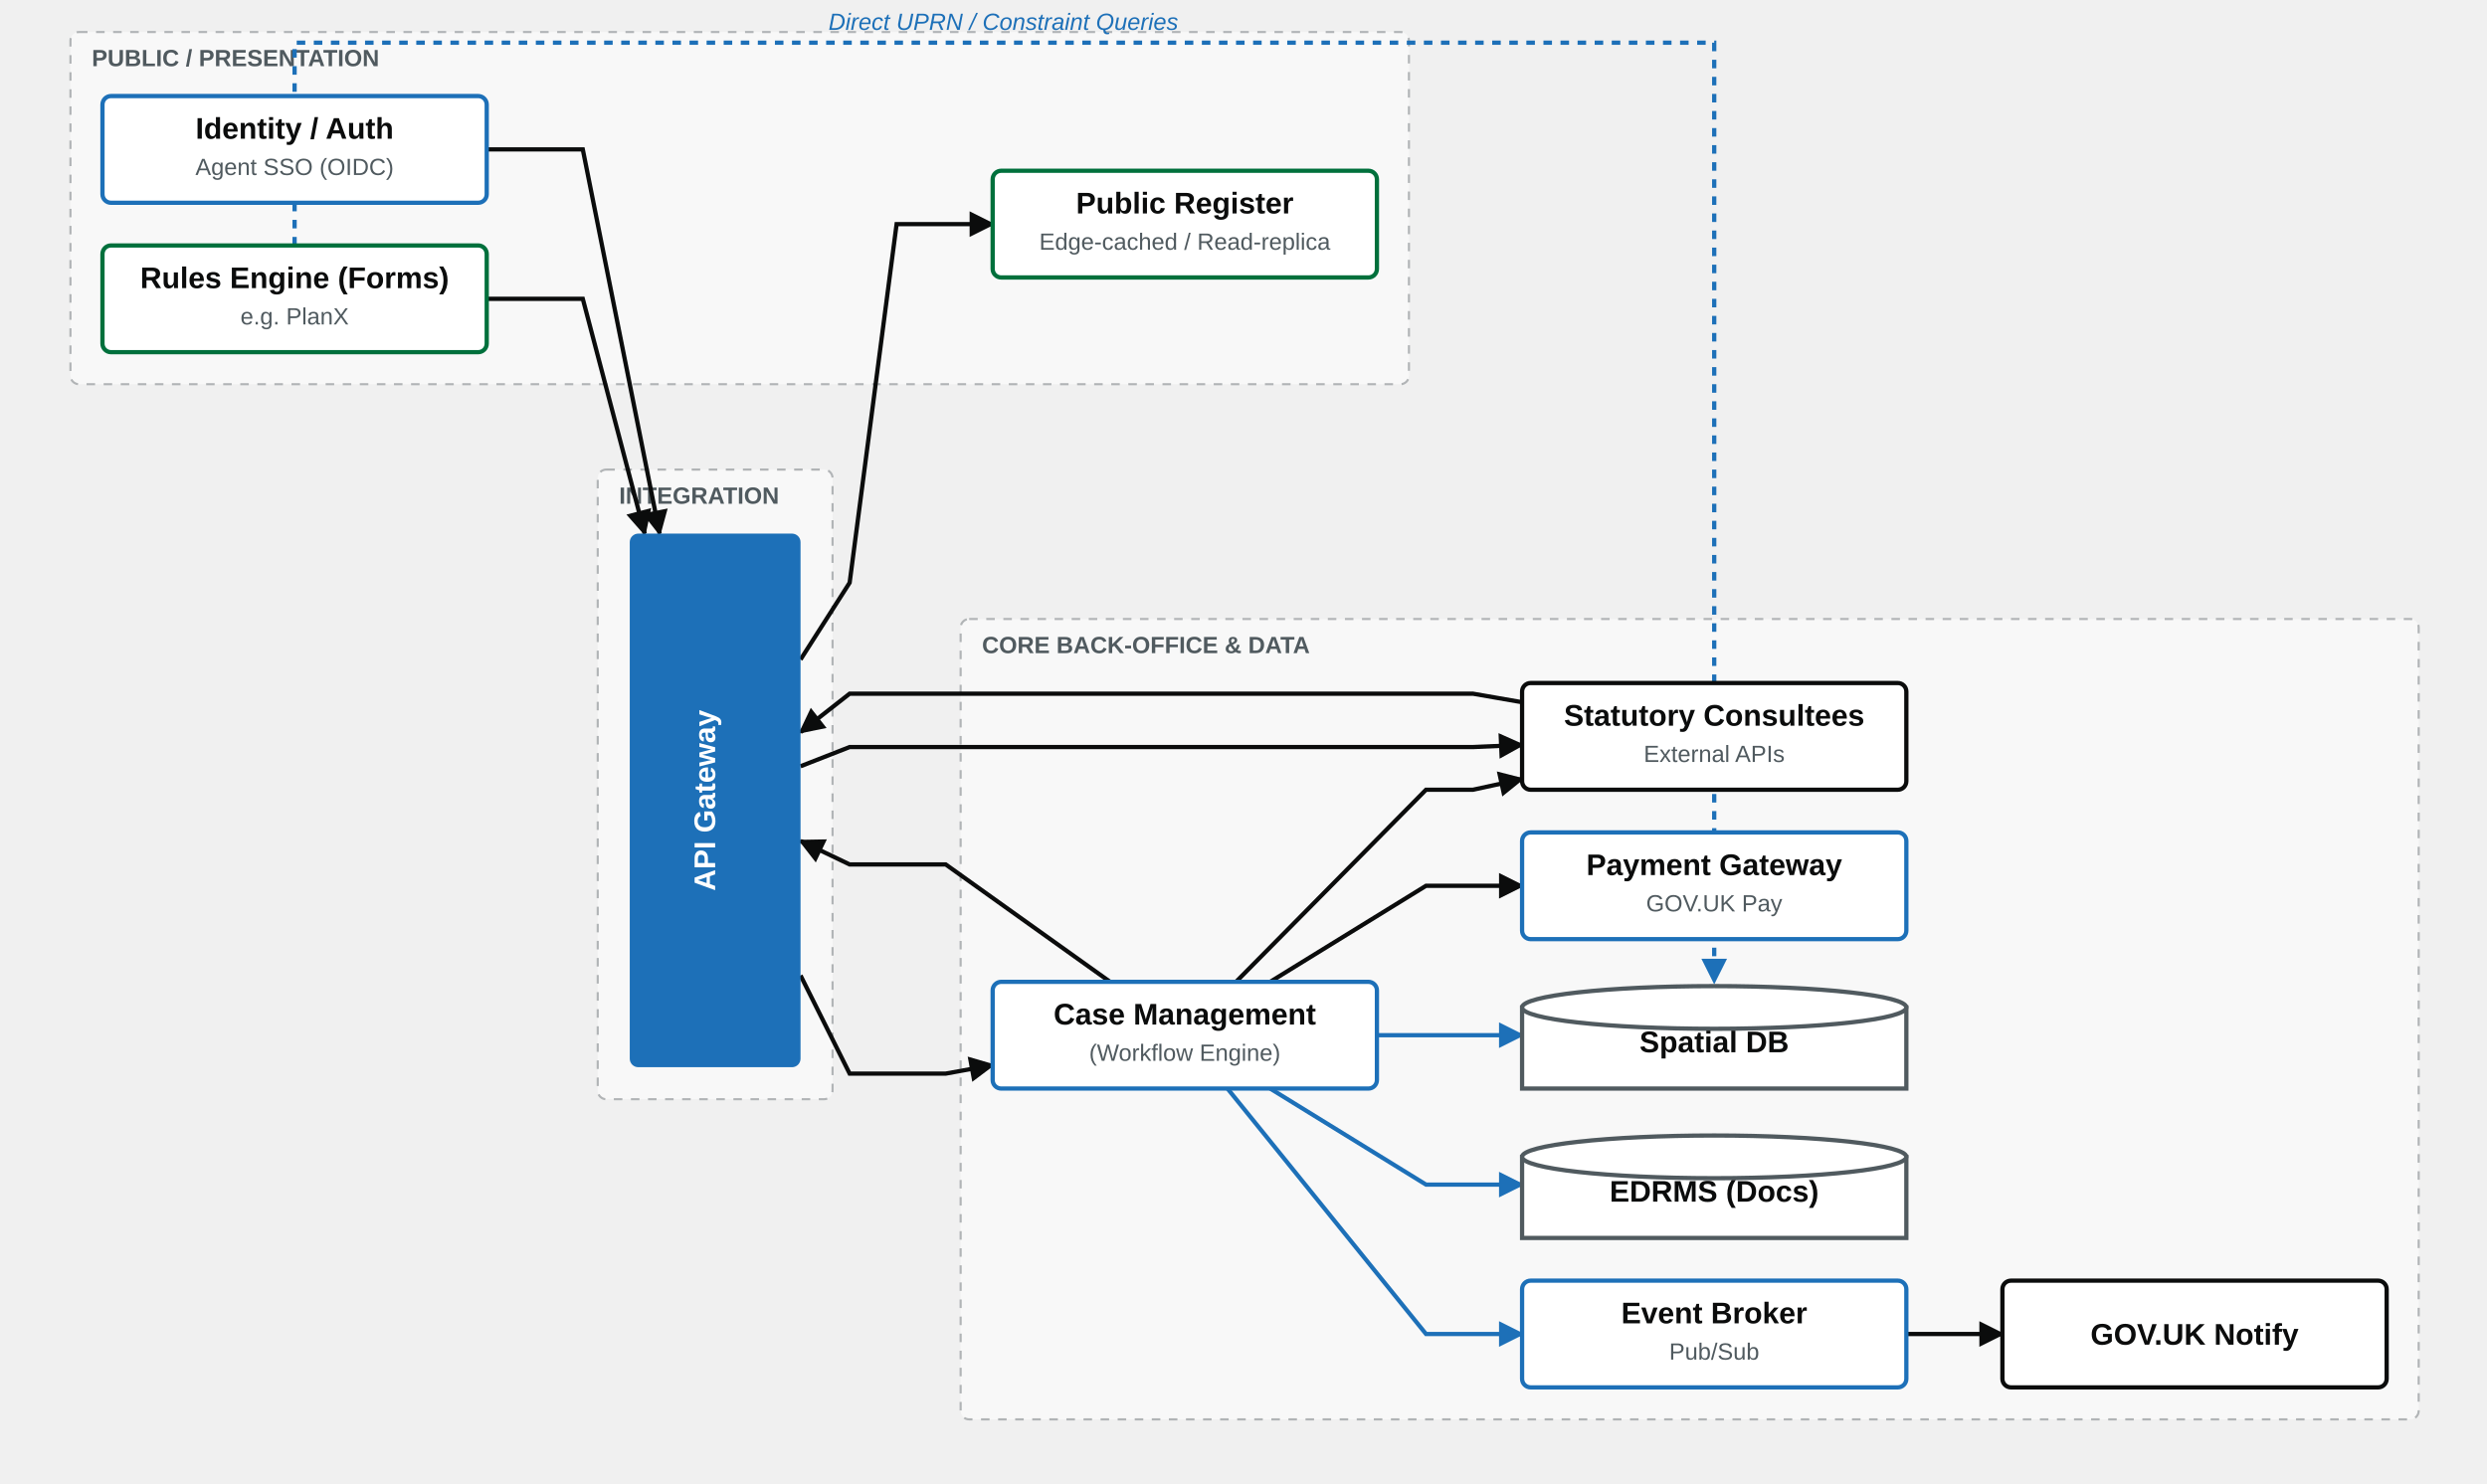
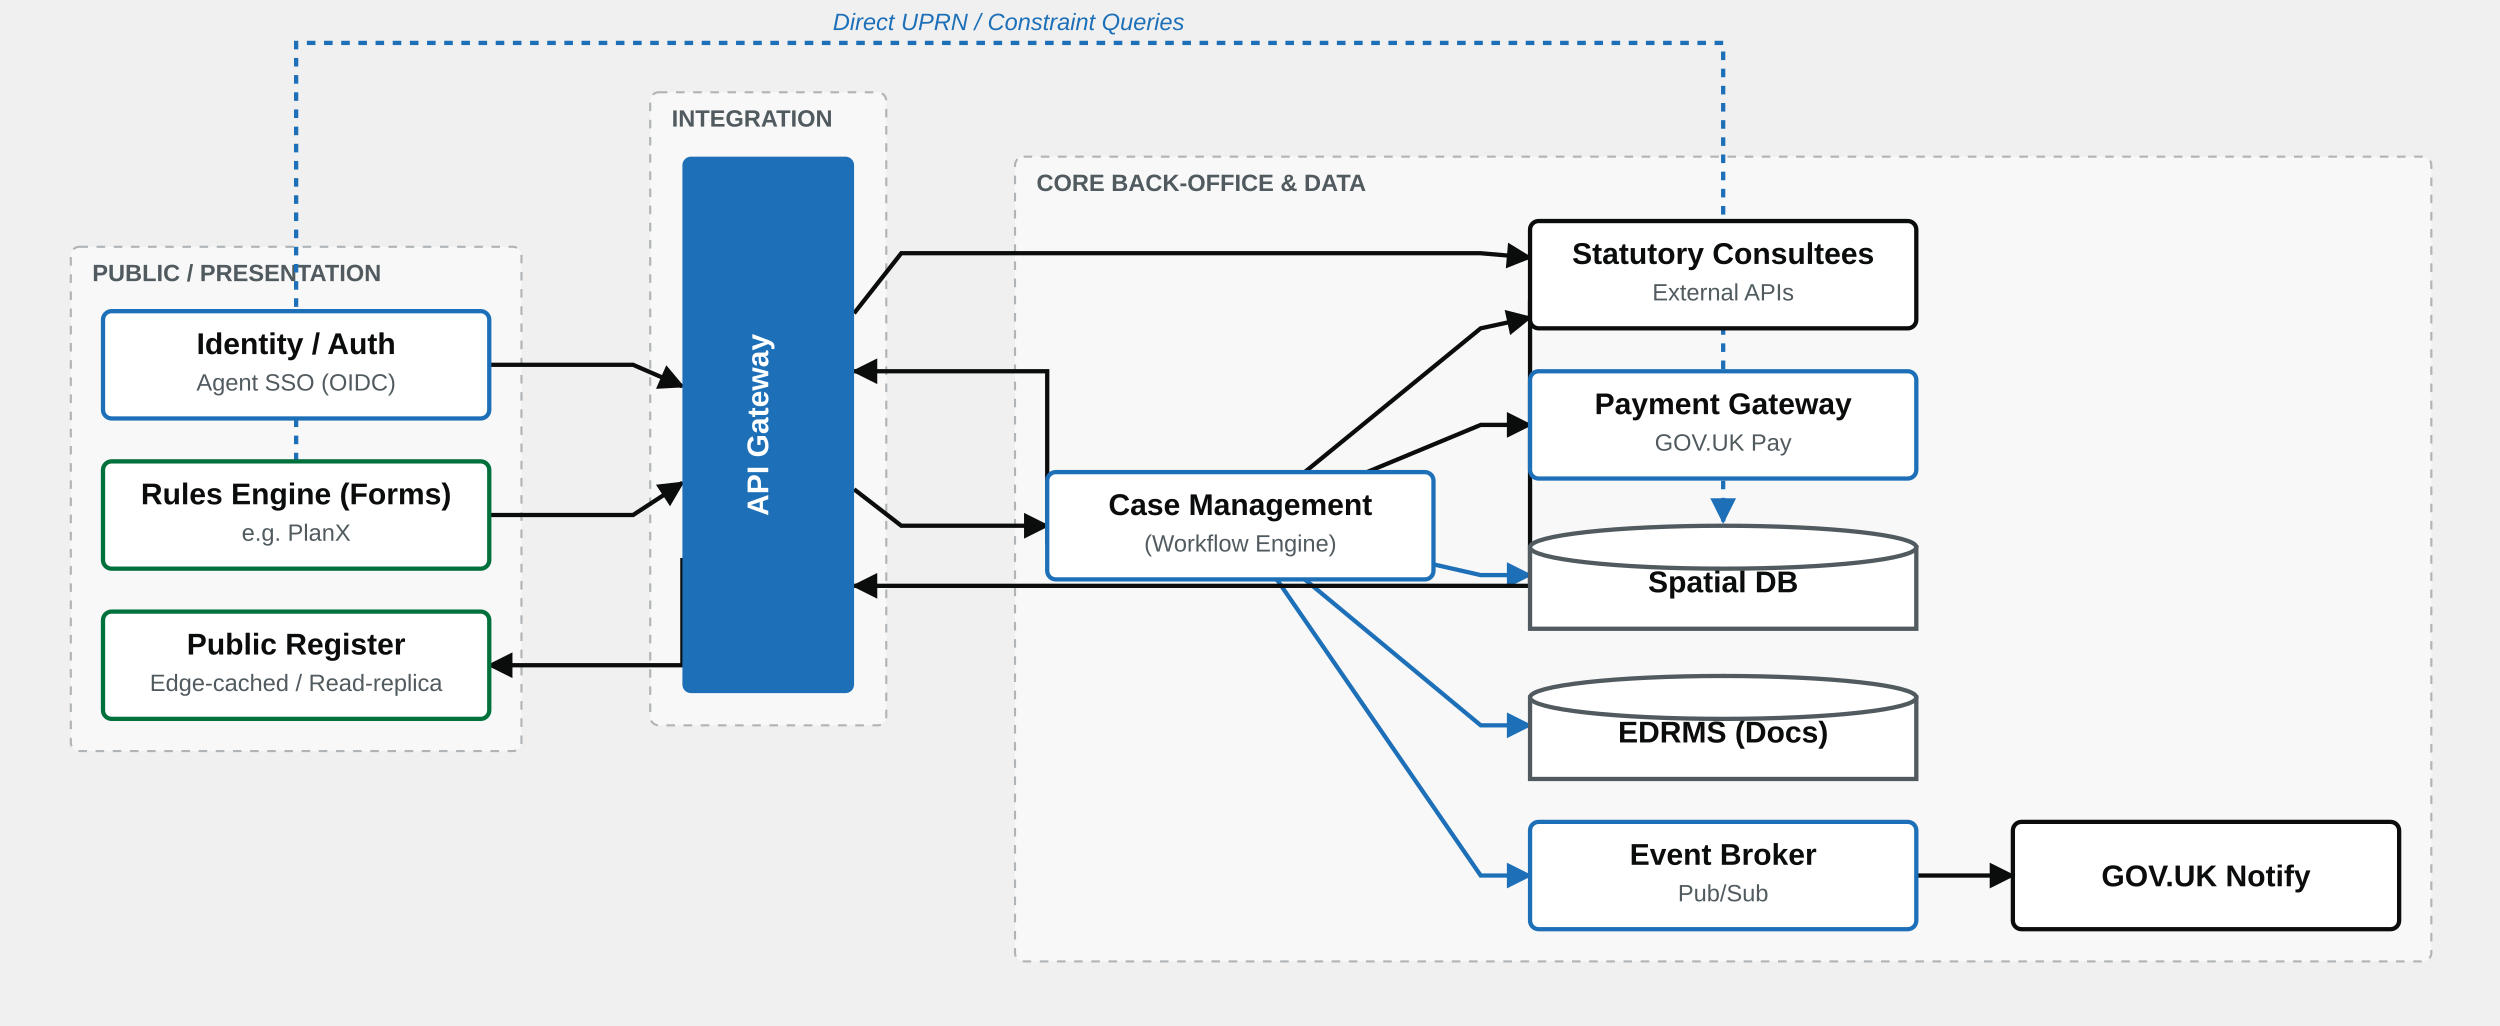
- <svg xmlns="http://www.w3.org/2000/svg" viewBox="0 0 1165 695" width="100%" height="100%" style="font-family: 'GDS Transport', Arial, sans-serif;">
+ <svg xmlns="http://www.w3.org/2000/svg" viewBox="0 0 1165 478" width="100%" height="100%" style="font-family: 'GDS Transport', Arial, sans-serif;">
  <defs>
    <marker id="arrow" viewBox="0 0 10 10" refX="9" refY="5" markerWidth="6" markerHeight="6" orient="auto-start-reverse">
      <path d="M 0 0 L 10 5 L 0 10 z" fill="#0b0c0c" />
    </marker>
    <marker id="arrow-blue" viewBox="0 0 10 10" refX="9" refY="5" markerWidth="6" markerHeight="6" orient="auto-start-reverse">
      <path d="M 0 0 L 10 5 L 0 10 z" fill="#1d70b8" />
    </marker>
  </defs>
-   <rect x="33" y="15" width="627" height="165" fill="#f8f8f8" stroke="#b1b4b6" stroke-dasharray="4" rx="4" />
-   <text x="43" y="31" font-size="11" font-weight="bold" fill="#505a5f">PUBLIC / PRESENTATION</text>
-   <rect x="280" y="220" width="110" height="295" fill="#f8f8f8" stroke="#b1b4b6" stroke-dasharray="4" rx="4" />
-   <text x="290" y="236" font-size="11" font-weight="bold" fill="#505a5f">INTEGRATION</text>
-   <rect x="450" y="290" width="683" height="375" fill="#f8f8f8" stroke="#b1b4b6" stroke-dasharray="4" rx="4" />
-   <text x="460" y="306" font-size="11" font-weight="bold" fill="#505a5f">CORE BACK-OFFICE &amp; DATA</text>
-   <path d="M 228 140 L 250 140 L 273 140 L 302 250" fill="none" stroke="#0b0c0c" stroke-width="2" marker-end="url(#arrow)" />
-   <path d="M 228 70 L 250 70 L 273 70 L 309 250" fill="none" stroke="#0b0c0c" stroke-width="2" marker-end="url(#arrow)" />
-   <path d="M 375 457 L 398 503 L 420 503 L 443 503 L 465 499" fill="none" stroke="#0b0c0c" stroke-width="2" marker-end="url(#arrow)" />
-   <path d="M 520 460 L 443 405 L 420 405 L 398 405 L 375 394" fill="none" stroke="#0b0c0c" stroke-width="2" marker-end="url(#arrow)" />
-   <path d="M 645 485 L 668 485 L 690 485 L 713 485" fill="none" stroke="#1d70b8" stroke-width="2" marker-end="url(#arrow-blue)" />
-   <path d="M 595 510 L 668 555 L 690 555 L 713 555" fill="none" stroke="#1d70b8" stroke-width="2" marker-end="url(#arrow-blue)" />
-   <path d="M 579 460 L 668 370 L 690 370 L 713 365" fill="none" stroke="#0b0c0c" stroke-width="2" marker-end="url(#arrow)" />
-   <path d="M 595 460 L 668 415 L 690 415 L 713 415" fill="none" stroke="#0b0c0c" stroke-width="2" marker-end="url(#arrow)" />
-   <path d="M 575 510 L 668 625 L 690 625 L 713 625" fill="none" stroke="#1d70b8" stroke-width="2" marker-end="url(#arrow-blue)" />
-   <path d="M 893 625 L 915 625 L 938 625" fill="none" stroke="#0b0c0c" stroke-width="2" marker-end="url(#arrow)" />
-   <path d="M 375 359 L 398 350 L 420 350 L 443 350 L 555 350 L 668 350 L 690 350 L 713 349" fill="none" stroke="#0b0c0c" stroke-width="2" marker-end="url(#arrow)" />
-   <path d="M 713 329 L 690 325 L 668 325 L 555 325 L 443 325 L 420 325 L 398 325 L 375 343" fill="none" stroke="#0b0c0c" stroke-width="2" marker-end="url(#arrow)" />
-   <path d="M 375 309 L 398 273 L 420 105 L 443 105 L 465 105" fill="none" stroke="#0b0c0c" stroke-width="2" marker-end="url(#arrow)" />
-   <path d="M 138 115 L 138 20 L 803 20 L 803 460" fill="none" stroke="#1d70b8" stroke-width="2" stroke-dasharray="4" marker-end="url(#arrow-blue)" />
+   <rect x="33" y="115" width="210" height="235" fill="#f8f8f8" stroke="#b1b4b6" stroke-dasharray="4" rx="4" />
+   <text x="43" y="131" font-size="11" font-weight="bold" fill="#505a5f">PUBLIC / PRESENTATION</text>
+   <rect x="303" y="43" width="110" height="295" fill="#f8f8f8" stroke="#b1b4b6" stroke-dasharray="4" rx="4" />
+   <text x="313" y="59" font-size="11" font-weight="bold" fill="#505a5f">INTEGRATION</text>
+   <rect x="473" y="73" width="660" height="375" fill="#f8f8f8" stroke="#b1b4b6" stroke-dasharray="4" rx="4" />
+   <text x="483" y="89" font-size="11" font-weight="bold" fill="#505a5f">CORE BACK-OFFICE &amp; DATA</text>
+   <path d="M 228 240 L 250 240 L 273 240 L 295 240 L 318 225" fill="none" stroke="#0b0c0c" stroke-width="2" marker-end="url(#arrow)" />
+   <path d="M 228 170 L 250 170 L 273 170 L 295 170 L 318 180" fill="none" stroke="#0b0c0c" stroke-width="2" marker-end="url(#arrow)" />
+   <path d="M 398 228 L 420 245 L 443 245 L 465 245 L 488 245" fill="none" stroke="#0b0c0c" stroke-width="2" marker-end="url(#arrow)" />
+   <path d="M 488 253 L 488 173 L 398 173" fill="none" stroke="#0b0c0c" stroke-width="2" marker-end="url(#arrow)" />
+   <path d="M 668 263 L 690 268 L 713 268" fill="none" stroke="#1d70b8" stroke-width="2" marker-end="url(#arrow-blue)" />
+   <path d="M 608 270 L 690 338 L 713 338" fill="none" stroke="#1d70b8" stroke-width="2" marker-end="url(#arrow-blue)" />
+   <path d="M 608 220 L 690 153 L 713 148" fill="none" stroke="#0b0c0c" stroke-width="2" marker-end="url(#arrow)" />
+   <path d="M 637 220 L 690 198 L 713 198" fill="none" stroke="#0b0c0c" stroke-width="2" marker-end="url(#arrow)" />
+   <path d="M 595 270 L 690 408 L 713 408" fill="none" stroke="#1d70b8" stroke-width="2" marker-end="url(#arrow-blue)" />
+   <path d="M 893 408 L 915 408 L 938 408" fill="none" stroke="#0b0c0c" stroke-width="2" marker-end="url(#arrow)" />
+   <path d="M 398 146 L 420 118 L 443 118 L 465 118 L 578 118 L 690 118 L 713 120" fill="none" stroke="#0b0c0c" stroke-width="2" marker-end="url(#arrow)" />
+   <path d="M 713 140 L 713 273 L 398 273" fill="none" stroke="#0b0c0c" stroke-width="2" marker-end="url(#arrow)" />
+   <path d="M 318 260 L 318 310 L 228 310" fill="none" stroke="#0b0c0c" stroke-width="2" marker-end="url(#arrow)" />
+   <path d="M 138 215 L 138 20 L 803 20 L 803 243" fill="none" stroke="#1d70b8" stroke-width="2" stroke-dasharray="4" marker-end="url(#arrow-blue)" />
  <text x="470" y="14" font-size="11" font-style="italic" text-anchor="middle" fill="#1d70b8">Direct UPRN / Constraint Queries</text>
-   <rect x="48" y="115" width="180" height="50" fill="#ffffff" stroke="#00703c" stroke-width="2" rx="4" />
-   <text x="138" y="135" font-size="14" font-weight="bold" text-anchor="middle" fill="#0b0c0c">Rules Engine (Forms)</text>
-   <text x="138" y="152" font-size="11" text-anchor="middle" fill="#505a5f">e.g. PlanX</text>
-   <rect x="48" y="45" width="180" height="50" fill="#ffffff" stroke="#1d70b8" stroke-width="2" rx="4" />
-   <text x="138" y="65" font-size="14" font-weight="bold" text-anchor="middle" fill="#0b0c0c">Identity / Auth</text>
-   <text x="138" y="82" font-size="11" text-anchor="middle" fill="#505a5f">Agent SSO (OIDC)</text>
-   <rect x="465" y="80" width="180" height="50" fill="#ffffff" stroke="#00703c" stroke-width="2" rx="4" />
-   <text x="555" y="100" font-size="14" font-weight="bold" text-anchor="middle" fill="#0b0c0c">Public Register</text>
-   <text x="555" y="117" font-size="11" text-anchor="middle" fill="#505a5f">Edge-cached / Read-replica</text>
-   <rect x="295" y="250" width="80" height="250" fill="#1d70b8" rx="4" />
-   <text x="335" y="375" font-size="14" font-weight="bold" text-anchor="middle" fill="#ffffff" transform="rotate(-90 335 375)">API Gateway</text>
-   <rect x="465" y="460" width="180" height="50" fill="#ffffff" stroke="#1d70b8" stroke-width="2" rx="4" />
-   <text x="555" y="480" font-size="14" font-weight="bold" text-anchor="middle" fill="#0b0c0c">Case Management</text>
-   <text x="555" y="497" font-size="11" text-anchor="middle" fill="#505a5f">(Workflow Engine)</text>
-   <rect x="713" y="320" width="180" height="50" fill="#ffffff" stroke="#0b0c0c" stroke-width="2" rx="4" />
-   <text x="803" y="340" font-size="14" font-weight="bold" text-anchor="middle" fill="#0b0c0c">Statutory Consultees</text>
-   <text x="803" y="357" font-size="11" text-anchor="middle" fill="#505a5f">External APIs</text>
-   <rect x="713" y="390" width="180" height="50" fill="#ffffff" stroke="#1d70b8" stroke-width="2" rx="4" />
-   <text x="803" y="410" font-size="14" font-weight="bold" text-anchor="middle" fill="#0b0c0c">Payment Gateway</text>
-   <text x="803" y="427" font-size="11" text-anchor="middle" fill="#505a5f">GOV.UK Pay</text>
-   <path d="M 713 472 L 893 472 L 893 510 L 713 510 Z" fill="#ffffff" stroke="#505a5f" stroke-width="2" />
-   <path d="M 713 472 Q 803 482 893 472" fill="none" stroke="#505a5f" stroke-width="1" />
-   <ellipse cx="803" cy="472" rx="90" ry="10" fill="#ffffff" stroke="#505a5f" stroke-width="2" />
-   <text x="803" y="493" font-size="14" font-weight="bold" text-anchor="middle" fill="#0b0c0c">Spatial DB</text>
-   <path d="M 713 542 L 893 542 L 893 580 L 713 580 Z" fill="#ffffff" stroke="#505a5f" stroke-width="2" />
-   <path d="M 713 542 Q 803 552 893 542" fill="none" stroke="#505a5f" stroke-width="1" />
-   <ellipse cx="803" cy="542" rx="90" ry="10" fill="#ffffff" stroke="#505a5f" stroke-width="2" />
-   <text x="803" y="563" font-size="14" font-weight="bold" text-anchor="middle" fill="#0b0c0c">EDRMS (Docs)</text>
-   <rect x="713" y="600" width="180" height="50" fill="#ffffff" stroke="#1d70b8" stroke-width="2" rx="4" />
-   <text x="803" y="620" font-size="14" font-weight="bold" text-anchor="middle" fill="#0b0c0c">Event Broker</text>
-   <text x="803" y="637" font-size="11" text-anchor="middle" fill="#505a5f">Pub/Sub</text>
-   <rect x="938" y="600" width="180" height="50" fill="#ffffff" stroke="#0b0c0c" stroke-width="2" rx="4" />
-   <text x="1028" y="630" font-size="14" font-weight="bold" text-anchor="middle" fill="#0b0c0c">GOV.UK Notify</text>
+   <rect x="48" y="215" width="180" height="50" fill="#ffffff" stroke="#00703c" stroke-width="2" rx="4" />
+   <text x="138" y="235" font-size="14" font-weight="bold" text-anchor="middle" fill="#0b0c0c">Rules Engine (Forms)</text>
+   <text x="138" y="252" font-size="11" text-anchor="middle" fill="#505a5f">e.g. PlanX</text>
+   <rect x="48" y="145" width="180" height="50" fill="#ffffff" stroke="#1d70b8" stroke-width="2" rx="4" />
+   <text x="138" y="165" font-size="14" font-weight="bold" text-anchor="middle" fill="#0b0c0c">Identity / Auth</text>
+   <text x="138" y="182" font-size="11" text-anchor="middle" fill="#505a5f">Agent SSO (OIDC)</text>
+   <rect x="48" y="285" width="180" height="50" fill="#ffffff" stroke="#00703c" stroke-width="2" rx="4" />
+   <text x="138" y="305" font-size="14" font-weight="bold" text-anchor="middle" fill="#0b0c0c">Public Register</text>
+   <text x="138" y="322" font-size="11" text-anchor="middle" fill="#505a5f">Edge-cached / Read-replica</text>
+   <rect x="318" y="73" width="80" height="250" fill="#1d70b8" rx="4" />
+   <text x="358" y="198" font-size="14" font-weight="bold" text-anchor="middle" fill="#ffffff" transform="rotate(-90 358 198)">API Gateway</text>
+   <rect x="488" y="220" width="180" height="50" fill="#ffffff" stroke="#1d70b8" stroke-width="2" rx="4" />
+   <text x="578" y="240" font-size="14" font-weight="bold" text-anchor="middle" fill="#0b0c0c">Case Management</text>
+   <text x="578" y="257" font-size="11" text-anchor="middle" fill="#505a5f">(Workflow Engine)</text>
+   <rect x="713" y="103" width="180" height="50" fill="#ffffff" stroke="#0b0c0c" stroke-width="2" rx="4" />
+   <text x="803" y="123" font-size="14" font-weight="bold" text-anchor="middle" fill="#0b0c0c">Statutory Consultees</text>
+   <text x="803" y="140" font-size="11" text-anchor="middle" fill="#505a5f">External APIs</text>
+   <rect x="713" y="173" width="180" height="50" fill="#ffffff" stroke="#1d70b8" stroke-width="2" rx="4" />
+   <text x="803" y="193" font-size="14" font-weight="bold" text-anchor="middle" fill="#0b0c0c">Payment Gateway</text>
+   <text x="803" y="210" font-size="11" text-anchor="middle" fill="#505a5f">GOV.UK Pay</text>
+   <path d="M 713 255 L 893 255 L 893 293 L 713 293 Z" fill="#ffffff" stroke="#505a5f" stroke-width="2" />
+   <path d="M 713 255 Q 803 265 893 255" fill="none" stroke="#505a5f" stroke-width="1" />
+   <ellipse cx="803" cy="255" rx="90" ry="10" fill="#ffffff" stroke="#505a5f" stroke-width="2" />
+   <text x="803" y="276" font-size="14" font-weight="bold" text-anchor="middle" fill="#0b0c0c">Spatial DB</text>
+   <path d="M 713 325 L 893 325 L 893 363 L 713 363 Z" fill="#ffffff" stroke="#505a5f" stroke-width="2" />
+   <path d="M 713 325 Q 803 335 893 325" fill="none" stroke="#505a5f" stroke-width="1" />
+   <ellipse cx="803" cy="325" rx="90" ry="10" fill="#ffffff" stroke="#505a5f" stroke-width="2" />
+   <text x="803" y="346" font-size="14" font-weight="bold" text-anchor="middle" fill="#0b0c0c">EDRMS (Docs)</text>
+   <rect x="713" y="383" width="180" height="50" fill="#ffffff" stroke="#1d70b8" stroke-width="2" rx="4" />
+   <text x="803" y="403" font-size="14" font-weight="bold" text-anchor="middle" fill="#0b0c0c">Event Broker</text>
+   <text x="803" y="420" font-size="11" text-anchor="middle" fill="#505a5f">Pub/Sub</text>
+   <rect x="938" y="383" width="180" height="50" fill="#ffffff" stroke="#0b0c0c" stroke-width="2" rx="4" />
+   <text x="1028" y="413" font-size="14" font-weight="bold" text-anchor="middle" fill="#0b0c0c">GOV.UK Notify</text>
</svg>
